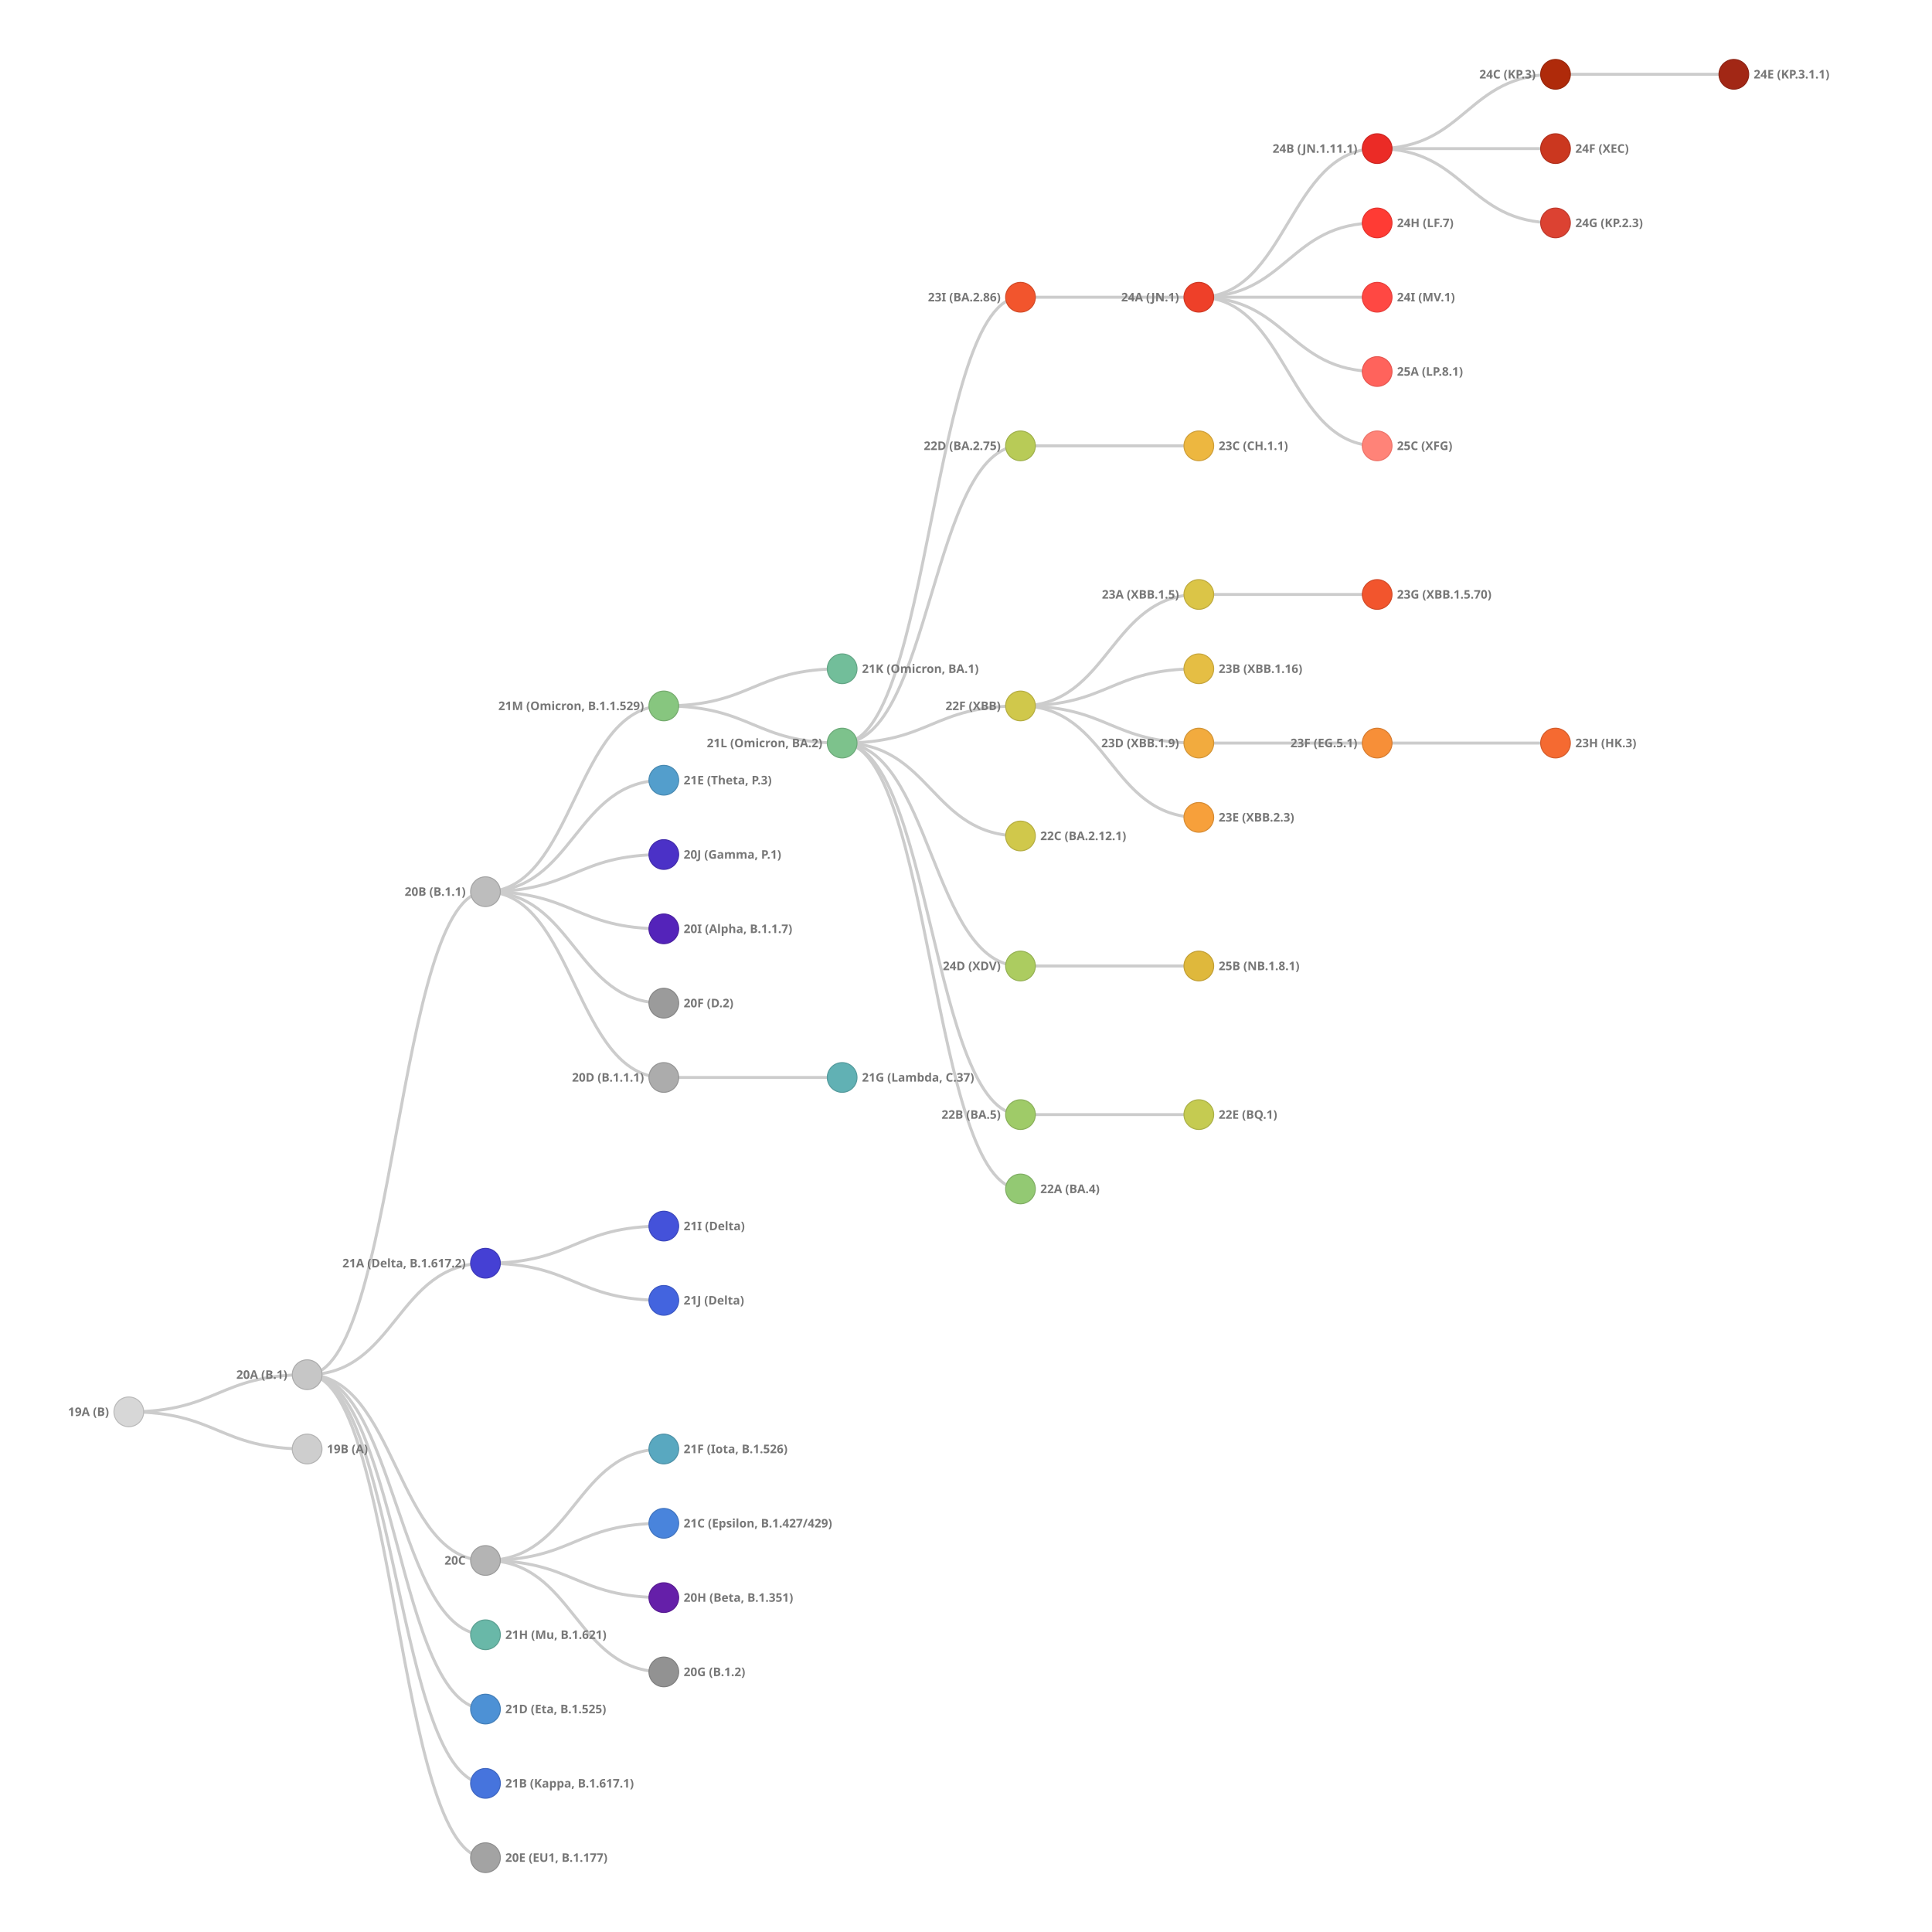
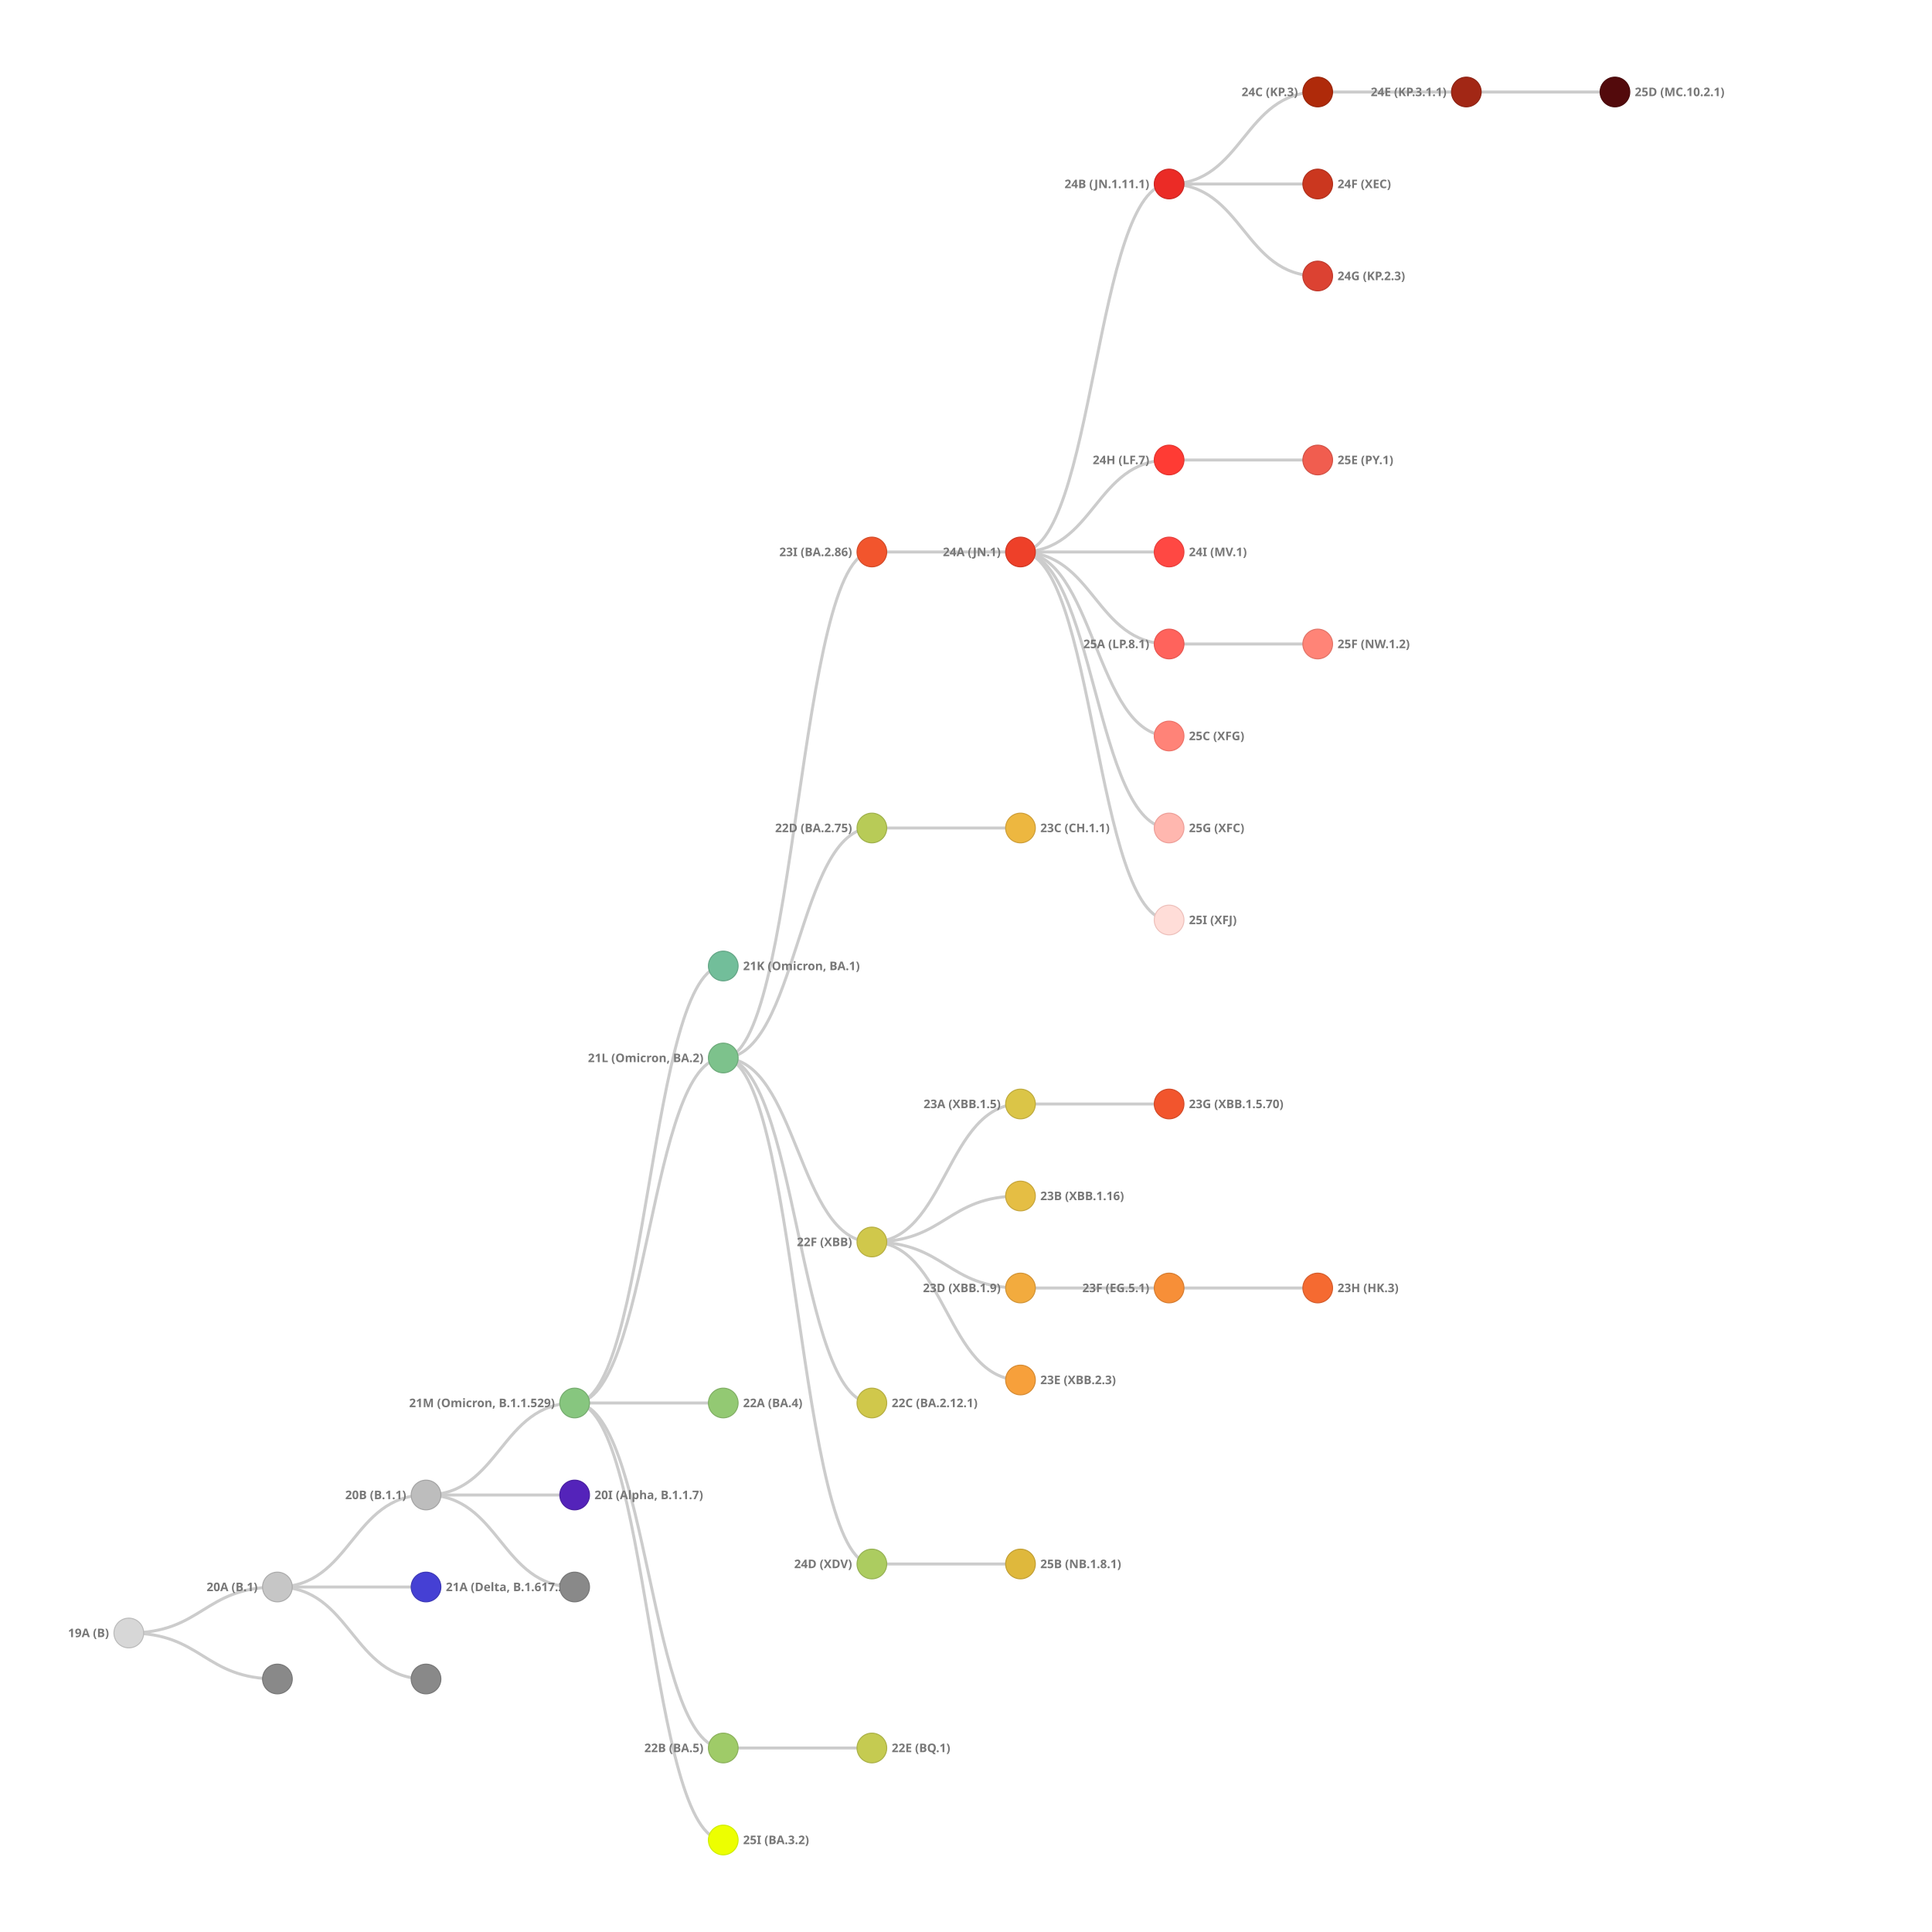
<svg xmlns="http://www.w3.org/2000/svg" class="d3-component" viewBox="-70 0 1830 1950" style="font-family: sans-serif; font-size: 1.25rem;" width="2000" height="2000">
-   <path fill="none" stroke="#ccc" stroke-width="3px" d="M 180 1387.5               C 90 1387.5,                 90 1425,                 0 1425" />
-   <path fill="none" stroke="#ccc" stroke-width="3px" d="M 180 1462.5               C 90 1462.5,                 90 1425,                 0 1425" />
-   <path fill="none" stroke="#ccc" stroke-width="3px" d="M 360 900               C 270 900,                 270 1387.5,                 180 1387.5" />
-   <path fill="none" stroke="#ccc" stroke-width="3px" d="M 360 1275               C 270 1275,                 270 1387.5,                 180 1387.5" />
-   <path fill="none" stroke="#ccc" stroke-width="3px" d="M 360 1575               C 270 1575,                 270 1387.5,                 180 1387.5" />
-   <path fill="none" stroke="#ccc" stroke-width="3px" d="M 360 1650               C 270 1650,                 270 1387.5,                 180 1387.5" />
-   <path fill="none" stroke="#ccc" stroke-width="3px" d="M 360 1725               C 270 1725,                 270 1387.5,                 180 1387.5" />
-   <path fill="none" stroke="#ccc" stroke-width="3px" d="M 360 1800               C 270 1800,                 270 1387.5,                 180 1387.5" />
-   <path fill="none" stroke="#ccc" stroke-width="3px" d="M 360 1875               C 270 1875,                 270 1387.5,                 180 1387.5" />
-   <path fill="none" stroke="#ccc" stroke-width="3px" d="M 540 712.5               C 450 712.5,                 450 900,                 360 900" />
-   <path fill="none" stroke="#ccc" stroke-width="3px" d="M 540 787.5               C 450 787.5,                 450 900,                 360 900" />
-   <path fill="none" stroke="#ccc" stroke-width="3px" d="M 540 862.5               C 450 862.5,                 450 900,                 360 900" />
-   <path fill="none" stroke="#ccc" stroke-width="3px" d="M 540 937.5               C 450 937.5,                 450 900,                 360 900" />
-   <path fill="none" stroke="#ccc" stroke-width="3px" d="M 540 1012.5               C 450 1012.5,                 450 900,                 360 900" />
-   <path fill="none" stroke="#ccc" stroke-width="3px" d="M 540 1087.5               C 450 1087.5,                 450 900,                 360 900" />
-   <path fill="none" stroke="#ccc" stroke-width="3px" d="M 540 1237.5               C 450 1237.5,                 450 1275,                 360 1275" />
-   <path fill="none" stroke="#ccc" stroke-width="3px" d="M 540 1312.5               C 450 1312.5,                 450 1275,                 360 1275" />
-   <path fill="none" stroke="#ccc" stroke-width="3px" d="M 540 1462.5               C 450 1462.5,                 450 1575,                 360 1575" />
-   <path fill="none" stroke="#ccc" stroke-width="3px" d="M 540 1537.5               C 450 1537.5,                 450 1575,                 360 1575" />
-   <path fill="none" stroke="#ccc" stroke-width="3px" d="M 540 1612.5               C 450 1612.5,                 450 1575,                 360 1575" />
-   <path fill="none" stroke="#ccc" stroke-width="3px" d="M 540 1687.5               C 450 1687.5,                 450 1575,                 360 1575" />
-   <path fill="none" stroke="#ccc" stroke-width="3px" d="M 720 675               C 630 675,                 630 712.5,                 540 712.5" />
-   <path fill="none" stroke="#ccc" stroke-width="3px" d="M 720 750               C 630 750,                 630 712.5,                 540 712.5" />
-   <path fill="none" stroke="#ccc" stroke-width="3px" d="M 720 1087.5               C 630 1087.5,                 630 1087.5,                 540 1087.5" />
-   <path fill="none" stroke="#ccc" stroke-width="3px" d="M 900 300               C 810 300,                 810 750,                 720 750" />
-   <path fill="none" stroke="#ccc" stroke-width="3px" d="M 900 450               C 810 450,                 810 750,                 720 750" />
-   <path fill="none" stroke="#ccc" stroke-width="3px" d="M 900 712.5               C 810 712.5,                 810 750,                 720 750" />
-   <path fill="none" stroke="#ccc" stroke-width="3px" d="M 900 843.75               C 810 843.75,                 810 750,                 720 750" />
-   <path fill="none" stroke="#ccc" stroke-width="3px" d="M 900 975               C 810 975,                 810 750,                 720 750" />
-   <path fill="none" stroke="#ccc" stroke-width="3px" d="M 900 1125               C 810 1125,                 810 750,                 720 750" />
-   <path fill="none" stroke="#ccc" stroke-width="3px" d="M 900 1200               C 810 1200,                 810 750,                 720 750" />
-   <path fill="none" stroke="#ccc" stroke-width="3px" d="M 1080 300               C 990 300,                 990 300,                 900 300" />
-   <path fill="none" stroke="#ccc" stroke-width="3px" d="M 1080 450               C 990 450,                 990 450,                 900 450" />
-   <path fill="none" stroke="#ccc" stroke-width="3px" d="M 1080 600               C 990 600,                 990 712.5,                 900 712.5" />
-   <path fill="none" stroke="#ccc" stroke-width="3px" d="M 1080 675               C 990 675,                 990 712.5,                 900 712.5" />
-   <path fill="none" stroke="#ccc" stroke-width="3px" d="M 1080 750               C 990 750,                 990 712.5,                 900 712.5" />
-   <path fill="none" stroke="#ccc" stroke-width="3px" d="M 1080 825               C 990 825,                 990 712.5,                 900 712.5" />
-   <path fill="none" stroke="#ccc" stroke-width="3px" d="M 1080 975               C 990 975,                 990 975,                 900 975" />
-   <path fill="none" stroke="#ccc" stroke-width="3px" d="M 1080 1125               C 990 1125,                 990 1125,                 900 1125" />
-   <path fill="none" stroke="#ccc" stroke-width="3px" d="M 1260 150               C 1170 150,                 1170 300,                 1080 300" />
-   <path fill="none" stroke="#ccc" stroke-width="3px" d="M 1260 225               C 1170 225,                 1170 300,                 1080 300" />
-   <path fill="none" stroke="#ccc" stroke-width="3px" d="M 1260 300               C 1170 300,                 1170 300,                 1080 300" />
-   <path fill="none" stroke="#ccc" stroke-width="3px" d="M 1260 375               C 1170 375,                 1170 300,                 1080 300" />
-   <path fill="none" stroke="#ccc" stroke-width="3px" d="M 1260 450               C 1170 450,                 1170 300,                 1080 300" />
-   <path fill="none" stroke="#ccc" stroke-width="3px" d="M 1260 600               C 1170 600,                 1170 600,                 1080 600" />
-   <path fill="none" stroke="#ccc" stroke-width="3px" d="M 1260 750               C 1170 750,                 1170 750,                 1080 750" />
-   <path fill="none" stroke="#ccc" stroke-width="3px" d="M 1440 75               C 1350 75,                 1350 150,                 1260 150" />
-   <path fill="none" stroke="#ccc" stroke-width="3px" d="M 1440 150               C 1350 150,                 1350 150,                 1260 150" />
-   <path fill="none" stroke="#ccc" stroke-width="3px" d="M 1440 225               C 1350 225,                 1350 150,                 1260 150" />
-   <path fill="none" stroke="#ccc" stroke-width="3px" d="M 1440 750               C 1350 750,                 1350 750,                 1260 750" />
-   <path fill="none" stroke="#ccc" stroke-width="3px" d="M 1620 75               C 1530 75,                 1530 75,                 1440 75" />
+   <path fill="none" stroke="#ccc" stroke-width="3px" d="M 150 1601.786               C 75 1601.786,                 75 1648.214,                 0 1648.214" />
+   <path fill="none" stroke="#ccc" stroke-width="3px" d="M 150 1694.643               C 75 1694.643,                 75 1648.214,                 0 1648.214" />
+   <path fill="none" stroke="#ccc" stroke-width="3px" d="M 300 1508.929               C 225 1508.929,                 225 1601.786,                 150 1601.786" />
+   <path fill="none" stroke="#ccc" stroke-width="3px" d="M 300 1601.786               C 225 1601.786,                 225 1601.786,                 150 1601.786" />
+   <path fill="none" stroke="#ccc" stroke-width="3px" d="M 300 1694.643               C 225 1694.643,                 225 1601.786,                 150 1601.786" />
+   <path fill="none" stroke="#ccc" stroke-width="3px" d="M 450 1416.071               C 375 1416.071,                 375 1508.929,                 300 1508.929" />
+   <path fill="none" stroke="#ccc" stroke-width="3px" d="M 450 1508.929               C 375 1508.929,                 375 1508.929,                 300 1508.929" />
+   <path fill="none" stroke="#ccc" stroke-width="3px" d="M 450 1601.786               C 375 1601.786,                 375 1508.929,                 300 1508.929" />
+   <path fill="none" stroke="#ccc" stroke-width="3px" d="M 600 975               C 525 975,                 525 1416.071,                 450 1416.071" />
+   <path fill="none" stroke="#ccc" stroke-width="3px" d="M 600 1067.857               C 525 1067.857,                 525 1416.071,                 450 1416.071" />
+   <path fill="none" stroke="#ccc" stroke-width="3px" d="M 600 1416.071               C 525 1416.071,                 525 1416.071,                 450 1416.071" />
+   <path fill="none" stroke="#ccc" stroke-width="3px" d="M 600 1764.286               C 525 1764.286,                 525 1416.071,                 450 1416.071" />
+   <path fill="none" stroke="#ccc" stroke-width="3px" d="M 600 1857.143               C 525 1857.143,                 525 1416.071,                 450 1416.071" />
+   <path fill="none" stroke="#ccc" stroke-width="3px" d="M 750 557.143               C 675 557.143,                 675 1067.857,                 600 1067.857" />
+   <path fill="none" stroke="#ccc" stroke-width="3px" d="M 750 835.714               C 675 835.714,                 675 1067.857,                 600 1067.857" />
+   <path fill="none" stroke="#ccc" stroke-width="3px" d="M 750 1253.571               C 675 1253.571,                 675 1067.857,                 600 1067.857" />
+   <path fill="none" stroke="#ccc" stroke-width="3px" d="M 750 1416.071               C 675 1416.071,                 675 1067.857,                 600 1067.857" />
+   <path fill="none" stroke="#ccc" stroke-width="3px" d="M 750 1578.571               C 675 1578.571,                 675 1067.857,                 600 1067.857" />
+   <path fill="none" stroke="#ccc" stroke-width="3px" d="M 750 1764.286               C 675 1764.286,                 675 1764.286,                 600 1764.286" />
+   <path fill="none" stroke="#ccc" stroke-width="3px" d="M 900 557.143               C 825 557.143,                 825 557.143,                 750 557.143" />
+   <path fill="none" stroke="#ccc" stroke-width="3px" d="M 900 835.714               C 825 835.714,                 825 835.714,                 750 835.714" />
+   <path fill="none" stroke="#ccc" stroke-width="3px" d="M 900 1114.286               C 825 1114.286,                 825 1253.571,                 750 1253.571" />
+   <path fill="none" stroke="#ccc" stroke-width="3px" d="M 900 1207.143               C 825 1207.143,                 825 1253.571,                 750 1253.571" />
+   <path fill="none" stroke="#ccc" stroke-width="3px" d="M 900 1300               C 825 1300,                 825 1253.571,                 750 1253.571" />
+   <path fill="none" stroke="#ccc" stroke-width="3px" d="M 900 1392.857               C 825 1392.857,                 825 1253.571,                 750 1253.571" />
+   <path fill="none" stroke="#ccc" stroke-width="3px" d="M 900 1578.571               C 825 1578.571,                 825 1578.571,                 750 1578.571" />
+   <path fill="none" stroke="#ccc" stroke-width="3px" d="M 1050 185.714               C 975 185.714,                 975 557.143,                 900 557.143" />
+   <path fill="none" stroke="#ccc" stroke-width="3px" d="M 1050 464.286               C 975 464.286,                 975 557.143,                 900 557.143" />
+   <path fill="none" stroke="#ccc" stroke-width="3px" d="M 1050 557.143               C 975 557.143,                 975 557.143,                 900 557.143" />
+   <path fill="none" stroke="#ccc" stroke-width="3px" d="M 1050 650               C 975 650,                 975 557.143,                 900 557.143" />
+   <path fill="none" stroke="#ccc" stroke-width="3px" d="M 1050 742.857               C 975 742.857,                 975 557.143,                 900 557.143" />
+   <path fill="none" stroke="#ccc" stroke-width="3px" d="M 1050 835.714               C 975 835.714,                 975 557.143,                 900 557.143" />
+   <path fill="none" stroke="#ccc" stroke-width="3px" d="M 1050 928.571               C 975 928.571,                 975 557.143,                 900 557.143" />
+   <path fill="none" stroke="#ccc" stroke-width="3px" d="M 1050 1114.286               C 975 1114.286,                 975 1114.286,                 900 1114.286" />
+   <path fill="none" stroke="#ccc" stroke-width="3px" d="M 1050 1300               C 975 1300,                 975 1300,                 900 1300" />
+   <path fill="none" stroke="#ccc" stroke-width="3px" d="M 1200 92.857               C 1125 92.857,                 1125 185.714,                 1050 185.714" />
+   <path fill="none" stroke="#ccc" stroke-width="3px" d="M 1200 185.714               C 1125 185.714,                 1125 185.714,                 1050 185.714" />
+   <path fill="none" stroke="#ccc" stroke-width="3px" d="M 1200 278.571               C 1125 278.571,                 1125 185.714,                 1050 185.714" />
+   <path fill="none" stroke="#ccc" stroke-width="3px" d="M 1200 464.286               C 1125 464.286,                 1125 464.286,                 1050 464.286" />
+   <path fill="none" stroke="#ccc" stroke-width="3px" d="M 1200 650               C 1125 650,                 1125 650,                 1050 650" />
+   <path fill="none" stroke="#ccc" stroke-width="3px" d="M 1200 1300               C 1125 1300,                 1125 1300,                 1050 1300" />
+   <path fill="none" stroke="#ccc" stroke-width="3px" d="M 1350 92.857               C 1275 92.857,                 1275 92.857,                 1200 92.857" />
+   <path fill="none" stroke="#ccc" stroke-width="3px" d="M 1500 92.857               C 1425 92.857,                 1425 92.857,                 1350 92.857" />
  <g transform="translate(50,50)" />
-   <g class="node" transform="translate(0, 1425)">
+   <g class="node" transform="translate(0, 1648.214)">
    <circle class="node" r="15" cursor="pointer" style="fill: rgb(215, 215, 215); stroke: rgb(186, 186, 186);" />
    <text dy=".35em" x="-20" text-anchor="end" fill="#777" font-weight="700">19A (B)</text>
  </g>
-   <g class="node" transform="translate(180, 1387.5)">
+   <g class="node" transform="translate(150, 1601.786)">
    <circle class="node" r="15" cursor="pointer" style="fill: rgb(198, 198, 198); stroke: rgb(171, 171, 171);" />
    <text dy=".35em" x="-20" text-anchor="end" fill="#777" font-weight="700">20A (B.1)</text>
  </g>
-   <g class="node" transform="translate(180, 1462.5)">
-     <circle class="node" r="15" cursor="pointer" style="fill: rgb(206, 206, 206); stroke: rgb(179, 179, 179);" />
-     <text dy=".35em" x="20" text-anchor="start" fill="#777" font-weight="700">19B (A)</text>
-   </g>
-   <g class="node" transform="translate(360, 900)">
+   <g class="node" transform="translate(150, 1694.643)">
+     <circle class="node" r="15" cursor="pointer" style="fill: rgb(137, 137, 137); stroke: rgb(119, 119, 119);" />
+     <text dy=".35em" x="20" text-anchor="start" fill="#777" font-weight="700" />
+   </g>
+   <g class="node" transform="translate(300, 1508.929)">
    <circle class="node" r="15" cursor="pointer" style="fill: rgb(189, 189, 189); stroke: rgb(164, 164, 164);" />
    <text dy=".35em" x="-20" text-anchor="end" fill="#777" font-weight="700">20B (B.1.1)</text>
  </g>
-   <g class="node" transform="translate(360, 1275)">
+   <g class="node" transform="translate(300, 1601.786)">
    <circle class="node" r="15" cursor="pointer" style="fill: rgb(69, 64, 212); stroke: rgb(60, 56, 183);" />
-     <text dy=".35em" x="-20" text-anchor="end" fill="#777" font-weight="700">21A (Delta, B.1.617.2)</text>
-   </g>
-   <g class="node" transform="translate(360, 1575)">
-     <circle class="node" r="15" cursor="pointer" style="fill: rgb(180, 180, 180); stroke: rgb(156, 156, 156);" />
-     <text dy=".35em" x="-20" text-anchor="end" fill="#777" font-weight="700">20C</text>
-   </g>
-   <g class="node" transform="translate(360, 1650)">
-     <circle class="node" r="15" cursor="pointer" style="fill: rgb(105, 184, 168); stroke: rgb(91, 159, 145);" />
-     <text dy=".35em" x="20" text-anchor="start" fill="#777" font-weight="700">21H (Mu, B.1.621)</text>
-   </g>
-   <g class="node" transform="translate(360, 1725)">
-     <circle class="node" r="15" cursor="pointer" style="fill: rgb(77, 145, 213); stroke: rgb(67, 126, 184);" />
-     <text dy=".35em" x="20" text-anchor="start" fill="#777" font-weight="700">21D (Eta, B.1.525)</text>
-   </g>
-   <g class="node" transform="translate(360, 1800)">
-     <circle class="node" r="15" cursor="pointer" style="fill: rgb(70, 116, 221); stroke: rgb(61, 101, 192);" />
-     <text dy=".35em" x="20" text-anchor="start" fill="#777" font-weight="700">21B (Kappa, B.1.617.1)</text>
-   </g>
-   <g class="node" transform="translate(360, 1875)">
-     <circle class="node" r="15" cursor="pointer" style="fill: rgb(163, 163, 163); stroke: rgb(142, 142, 142);" />
-     <text dy=".35em" x="20" text-anchor="start" fill="#777" font-weight="700">20E (EU1, B.1.177)</text>
-   </g>
-   <g class="node" transform="translate(540, 712.5)">
+     <text dy=".35em" x="20" text-anchor="start" fill="#777" font-weight="700">21A (Delta, B.1.617.2)</text>
+   </g>
+   <g class="node" transform="translate(300, 1694.643)">
+     <circle class="node" r="15" cursor="pointer" style="fill: rgb(137, 137, 137); stroke: rgb(119, 119, 119);" />
+     <text dy=".35em" x="20" text-anchor="start" fill="#777" font-weight="700" />
+   </g>
+   <g class="node" transform="translate(450, 1416.071)">
    <circle class="node" r="15" cursor="pointer" style="fill: rgb(135, 198, 127); stroke: rgb(117, 171, 110);" />
    <text dy=".35em" x="-20" text-anchor="end" fill="#777" font-weight="700">21M (Omicron, B.1.1.529)</text>
  </g>
-   <g class="node" transform="translate(540, 787.5)">
-     <circle class="node" r="15" cursor="pointer" style="fill: rgb(83, 158, 204); stroke: rgb(72, 137, 177);" />
-     <text dy=".35em" x="20" text-anchor="start" fill="#777" font-weight="700">21E (Theta, P.3)</text>
-   </g>
-   <g class="node" transform="translate(540, 862.5)">
-     <circle class="node" r="15" cursor="pointer" style="fill: rgb(75, 49, 199); stroke: rgb(65, 43, 172);" />
-     <text dy=".35em" x="20" text-anchor="start" fill="#777" font-weight="700">20J (Gamma, P.1)</text>
-   </g>
-   <g class="node" transform="translate(540, 937.5)">
+   <g class="node" transform="translate(450, 1508.929)">
    <circle class="node" r="15" cursor="pointer" style="fill: rgb(84, 35, 186); stroke: rgb(73, 31, 161);" />
    <text dy=".35em" x="20" text-anchor="start" fill="#777" font-weight="700">20I (Alpha, B.1.1.7)</text>
  </g>
-   <g class="node" transform="translate(540, 1012.5)">
-     <circle class="node" r="15" cursor="pointer" style="fill: rgb(155, 155, 155); stroke: rgb(134, 134, 134);" />
-     <text dy=".35em" x="20" text-anchor="start" fill="#777" font-weight="700">20F (D.2)</text>
-   </g>
-   <g class="node" transform="translate(540, 1087.5)">
-     <circle class="node" r="15" cursor="pointer" style="fill: rgb(172, 172, 172); stroke: rgb(149, 149, 149);" />
-     <text dy=".35em" x="-20" text-anchor="end" fill="#777" font-weight="700">20D (B.1.1.1)</text>
-   </g>
-   <g class="node" transform="translate(540, 1237.5)">
-     <circle class="node" r="15" cursor="pointer" style="fill: rgb(68, 82, 218); stroke: rgb(59, 71, 189);" />
-     <text dy=".35em" x="20" text-anchor="start" fill="#777" font-weight="700">21I (Delta)</text>
-   </g>
-   <g class="node" transform="translate(540, 1312.5)">
-     <circle class="node" r="15" cursor="pointer" style="fill: rgb(67, 100, 223); stroke: rgb(58, 87, 194);" />
-     <text dy=".35em" x="20" text-anchor="start" fill="#777" font-weight="700">21J (Delta)</text>
-   </g>
-   <g class="node" transform="translate(540, 1462.5)">
-     <circle class="node" r="15" cursor="pointer" style="fill: rgb(89, 168, 192); stroke: rgb(77, 145, 167);" />
-     <text dy=".35em" x="20" text-anchor="start" fill="#777" font-weight="700">21F (Iota, B.1.526)</text>
-   </g>
-   <g class="node" transform="translate(540, 1537.5)">
-     <circle class="node" r="15" cursor="pointer" style="fill: rgb(73, 132, 220); stroke: rgb(63, 115, 191);" />
-     <text dy=".35em" x="20" text-anchor="start" fill="#777" font-weight="700">21C (Epsilon, B.1.427/429)</text>
-   </g>
-   <g class="node" transform="translate(540, 1612.5)">
-     <circle class="node" r="15" cursor="pointer" style="fill: rgb(101, 31, 169); stroke: rgb(88, 27, 146);" />
-     <text dy=".35em" x="20" text-anchor="start" fill="#777" font-weight="700">20H (Beta, B.1.351)</text>
-   </g>
-   <g class="node" transform="translate(540, 1687.5)">
-     <circle class="node" r="15" cursor="pointer" style="fill: rgb(146, 146, 146); stroke: rgb(127, 127, 127);" />
-     <text dy=".35em" x="20" text-anchor="start" fill="#777" font-weight="700">20G (B.1.2)</text>
-   </g>
-   <g class="node" transform="translate(720, 675)">
+   <g class="node" transform="translate(450, 1601.786)">
+     <circle class="node" r="15" cursor="pointer" style="fill: rgb(137, 137, 137); stroke: rgb(119, 119, 119);" />
+     <text dy=".35em" x="20" text-anchor="start" fill="#777" font-weight="700" />
+   </g>
+   <g class="node" transform="translate(600, 975)">
    <circle class="node" r="15" cursor="pointer" style="fill: rgb(114, 190, 154); stroke: rgb(99, 165, 133);" />
    <text dy=".35em" x="20" text-anchor="start" fill="#777" font-weight="700">21K (Omicron, BA.1)</text>
  </g>
-   <g class="node" transform="translate(720, 750)">
+   <g class="node" transform="translate(600, 1067.857)">
    <circle class="node" r="15" cursor="pointer" style="fill: rgb(125, 194, 140); stroke: rgb(108, 169, 121);" />
    <text dy=".35em" x="-20" text-anchor="end" fill="#777" font-weight="700">21L (Omicron, BA.2)</text>
  </g>
-   <g class="node" transform="translate(720, 1087.5)">
-     <circle class="node" r="15" cursor="pointer" style="fill: rgb(97, 177, 180); stroke: rgb(84, 154, 156);" />
-     <text dy=".35em" x="20" text-anchor="start" fill="#777" font-weight="700">21G (Lambda, C.37)</text>
-   </g>
-   <g class="node" transform="translate(900, 300)">
+   <g class="node" transform="translate(600, 1416.071)">
+     <circle class="node" r="15" cursor="pointer" style="fill: rgb(147, 201, 115); stroke: rgb(128, 174, 100);" />
+     <text dy=".35em" x="20" text-anchor="start" fill="#777" font-weight="700">22A (BA.4)</text>
+   </g>
+   <g class="node" transform="translate(600, 1764.286)">
+     <circle class="node" r="15" cursor="pointer" style="fill: rgb(159, 203, 104); stroke: rgb(138, 176, 90);" />
+     <text dy=".35em" x="-20" text-anchor="end" fill="#777" font-weight="700">22B (BA.5)</text>
+   </g>
+   <g class="node" transform="translate(600, 1857.143)">
+     <circle class="node" r="15" cursor="pointer" style="fill: rgb(237, 255, 0); stroke: rgb(206, 237, 0);" />
+     <text dy=".35em" x="20" text-anchor="start" fill="#777" font-weight="700">25I (BA.3.2)</text>
+   </g>
+   <g class="node" transform="translate(750, 557.1429)">
    <circle class="node" r="15" cursor="pointer" style="fill: rgb(242, 85, 45); stroke: rgb(210, 74, 39);" />
    <text dy=".35em" x="-20" text-anchor="end" fill="#777" font-weight="700">23I (BA.2.86)</text>
  </g>
-   <g class="node" transform="translate(900, 450)">
+   <g class="node" transform="translate(750, 835.7143)">
    <circle class="node" r="15" cursor="pointer" style="fill: rgb(184, 203, 87); stroke: rgb(159, 176, 75);" />
    <text dy=".35em" x="-20" text-anchor="end" fill="#777" font-weight="700">22D (BA.2.75)</text>
  </g>
-   <g class="node" transform="translate(900, 712.5)">
+   <g class="node" transform="translate(750, 1253.571)">
    <circle class="node" r="15" cursor="pointer" style="fill: rgb(208, 200, 75); stroke: rgb(181, 173, 65);" />
    <text dy=".35em" x="-20" text-anchor="end" fill="#777" font-weight="700">22F (XBB)</text>
  </g>
-   <g class="node" transform="translate(900, 843.75)">
+   <g class="node" transform="translate(750, 1416.071)">
    <circle class="node" r="15" cursor="pointer" style="fill: rgb(208, 200, 75); stroke: rgb(181, 173, 65);" />
    <text dy=".35em" x="20" text-anchor="start" fill="#777" font-weight="700">22C (BA.2.12.1)</text>
  </g>
-   <g class="node" transform="translate(900, 975)">
+   <g class="node" transform="translate(750, 1578.571)">
    <circle class="node" r="15" cursor="pointer" style="fill: rgb(172, 204, 96); stroke: rgb(149, 177, 83);" />
    <text dy=".35em" x="-20" text-anchor="end" fill="#777" font-weight="700">24D (XDV)</text>
  </g>
-   <g class="node" transform="translate(900, 1125)">
-     <circle class="node" r="15" cursor="pointer" style="fill: rgb(159, 203, 104); stroke: rgb(138, 176, 90);" />
-     <text dy=".35em" x="-20" text-anchor="end" fill="#777" font-weight="700">22B (BA.5)</text>
-   </g>
-   <g class="node" transform="translate(900, 1200)">
-     <circle class="node" r="15" cursor="pointer" style="fill: rgb(147, 201, 115); stroke: rgb(128, 174, 100);" />
-     <text dy=".35em" x="20" text-anchor="start" fill="#777" font-weight="700">22A (BA.4)</text>
-   </g>
-   <g class="node" transform="translate(1080, 300)">
+   <g class="node" transform="translate(750, 1764.286)">
+     <circle class="node" r="15" cursor="pointer" style="fill: rgb(197, 203, 81); stroke: rgb(170, 176, 70);" />
+     <text dy=".35em" x="20" text-anchor="start" fill="#777" font-weight="700">22E (BQ.1)</text>
+   </g>
+   <g class="node" transform="translate(900, 557.1429)">
    <circle class="node" r="15" cursor="pointer" style="fill: rgb(238, 64, 41); stroke: rgb(207, 56, 35);" />
    <text dy=".35em" x="-20" text-anchor="end" fill="#777" font-weight="700">24A (JN.1)</text>
  </g>
-   <g class="node" transform="translate(1080, 450)">
+   <g class="node" transform="translate(900, 835.7143)">
    <circle class="node" r="15" cursor="pointer" style="fill: rgb(237, 183, 64); stroke: rgb(206, 158, 56);" />
    <text dy=".35em" x="20" text-anchor="start" fill="#777" font-weight="700">23C (CH.1.1)</text>
  </g>
-   <g class="node" transform="translate(1080, 600)">
+   <g class="node" transform="translate(900, 1114.286)">
    <circle class="node" r="15" cursor="pointer" style="fill: rgb(219, 197, 71); stroke: rgb(190, 170, 61);" />
    <text dy=".35em" x="-20" text-anchor="end" fill="#777" font-weight="700">23A (XBB.1.5)</text>
  </g>
-   <g class="node" transform="translate(1080, 675)">
+   <g class="node" transform="translate(900, 1207.143)">
    <circle class="node" r="15" cursor="pointer" style="fill: rgb(229, 190, 68); stroke: rgb(198, 165, 59);" />
    <text dy=".35em" x="20" text-anchor="start" fill="#777" font-weight="700">23B (XBB.1.16)</text>
  </g>
-   <g class="node" transform="translate(1080, 750)">
+   <g class="node" transform="translate(900, 1300)">
    <circle class="node" r="15" cursor="pointer" style="fill: rgb(242, 171, 62); stroke: rgb(210, 148, 54);" />
    <text dy=".35em" x="-20" text-anchor="end" fill="#777" font-weight="700">23D (XBB.1.9)</text>
  </g>
-   <g class="node" transform="translate(1080, 825)">
+   <g class="node" transform="translate(900, 1392.857)">
    <circle class="node" r="15" cursor="pointer" style="fill: rgb(247, 160, 59); stroke: rgb(214, 139, 51);" />
    <text dy=".35em" x="20" text-anchor="start" fill="#777" font-weight="700">23E (XBB.2.3)</text>
  </g>
-   <g class="node" transform="translate(1080, 975)">
+   <g class="node" transform="translate(900, 1578.571)">
    <circle class="node" r="15" cursor="pointer" style="fill: rgb(223, 184, 60); stroke: rgb(194, 159, 52);" />
    <text dy=".35em" x="20" text-anchor="start" fill="#777" font-weight="700">25B (NB.1.8.1)</text>
  </g>
-   <g class="node" transform="translate(1080, 1125)">
-     <circle class="node" r="15" cursor="pointer" style="fill: rgb(197, 203, 81); stroke: rgb(170, 176, 70);" />
-     <text dy=".35em" x="20" text-anchor="start" fill="#777" font-weight="700">22E (BQ.1)</text>
-   </g>
-   <g class="node" transform="translate(1260, 150)">
+   <g class="node" transform="translate(1050, 185.7143)">
    <circle class="node" r="15" cursor="pointer" style="fill: rgb(235, 43, 38); stroke: rgb(204, 37, 33);" />
    <text dy=".35em" x="-20" text-anchor="end" fill="#777" font-weight="700">24B (JN.1.11.1)</text>
  </g>
-   <g class="node" transform="translate(1260, 225)">
+   <g class="node" transform="translate(1050, 464.2857)">
    <circle class="node" r="15" cursor="pointer" style="fill: rgb(255, 59, 52); stroke: rgb(227, 51, 45);" />
-     <text dy=".35em" x="20" text-anchor="start" fill="#777" font-weight="700">24H (LF.7)</text>
-   </g>
-   <g class="node" transform="translate(1260, 300)">
+     <text dy=".35em" x="-20" text-anchor="end" fill="#777" font-weight="700">24H (LF.7)</text>
+   </g>
+   <g class="node" transform="translate(1050, 557.1429)">
    <circle class="node" r="15" cursor="pointer" style="fill: rgb(255, 72, 67); stroke: rgb(231, 62, 58);" />
    <text dy=".35em" x="20" text-anchor="start" fill="#777" font-weight="700">24I (MV.1)</text>
  </g>
-   <g class="node" transform="translate(1260, 375)">
+   <g class="node" transform="translate(1050, 650)">
    <circle class="node" r="15" cursor="pointer" style="fill: rgb(255, 99, 92); stroke: rgb(231, 86, 80);" />
-     <text dy=".35em" x="20" text-anchor="start" fill="#777" font-weight="700">25A (LP.8.1)</text>
-   </g>
-   <g class="node" transform="translate(1260, 450)">
+     <text dy=".35em" x="-20" text-anchor="end" fill="#777" font-weight="700">25A (LP.8.1)</text>
+   </g>
+   <g class="node" transform="translate(1050, 742.8571)">
    <circle class="node" r="15" cursor="pointer" style="fill: rgb(255, 131, 120); stroke: rgb(237, 114, 104);" />
    <text dy=".35em" x="20" text-anchor="start" fill="#777" font-weight="700">25C (XFG)</text>
  </g>
-   <g class="node" transform="translate(1260, 600)">
+   <g class="node" transform="translate(1050, 835.7143)">
+     <circle class="node" r="15" cursor="pointer" style="fill: rgb(255, 183, 175); stroke: rgb(237, 158, 152);" />
+     <text dy=".35em" x="20" text-anchor="start" fill="#777" font-weight="700">25G (XFC)</text>
+   </g>
+   <g class="node" transform="translate(1050, 928.5714)">
+     <circle class="node" r="15" cursor="pointer" style="fill: rgb(255, 221, 216); stroke: rgb(237, 192, 187);" />
+     <text dy=".35em" x="20" text-anchor="start" fill="#777" font-weight="700">25I (XFJ)</text>
+   </g>
+   <g class="node" transform="translate(1050, 1114.286)">
    <circle class="node" r="15" cursor="pointer" style="fill: rgb(242, 85, 45); stroke: rgb(210, 74, 39);" />
    <text dy=".35em" x="20" text-anchor="start" fill="#777" font-weight="700">23G (XBB.1.5.70)</text>
  </g>
-   <g class="node" transform="translate(1260, 750)">
+   <g class="node" transform="translate(1050, 1300)">
    <circle class="node" r="15" cursor="pointer" style="fill: rgb(247, 143, 56); stroke: rgb(214, 124, 48);" />
    <text dy=".35em" x="-20" text-anchor="end" fill="#777" font-weight="700">23F (EG.5.1)</text>
  </g>
-   <g class="node" transform="translate(1440, 75)">
+   <g class="node" transform="translate(1200, 92.85714)">
    <circle class="node" r="15" cursor="pointer" style="fill: rgb(175, 42, 10); stroke: rgb(152, 36, 8);" />
    <text dy=".35em" x="-20" text-anchor="end" fill="#777" font-weight="700">24C (KP.3)</text>
  </g>
-   <g class="node" transform="translate(1440, 150)">
+   <g class="node" transform="translate(1200, 185.7143)">
    <circle class="node" r="15" cursor="pointer" style="fill: rgb(203, 55, 31); stroke: rgb(176, 47, 27);" />
    <text dy=".35em" x="20" text-anchor="start" fill="#777" font-weight="700">24F (XEC)</text>
  </g>
-   <g class="node" transform="translate(1440, 225)">
+   <g class="node" transform="translate(1200, 278.5714)">
    <circle class="node" r="15" cursor="pointer" style="fill: rgb(220, 66, 50); stroke: rgb(191, 57, 44);" />
    <text dy=".35em" x="20" text-anchor="start" fill="#777" font-weight="700">24G (KP.2.3)</text>
  </g>
-   <g class="node" transform="translate(1440, 750)">
+   <g class="node" transform="translate(1200, 464.2857)">
+     <circle class="node" r="15" cursor="pointer" style="fill: rgb(241, 93, 79); stroke: rgb(209, 81, 69);" />
+     <text dy=".35em" x="20" text-anchor="start" fill="#777" font-weight="700">25E (PY.1)</text>
+   </g>
+   <g class="node" transform="translate(1200, 650)">
+     <circle class="node" r="15" cursor="pointer" style="fill: rgb(255, 132, 119); stroke: rgb(225, 115, 103);" />
+     <text dy=".35em" x="20" text-anchor="start" fill="#777" font-weight="700">25F (NW.1.2)</text>
+   </g>
+   <g class="node" transform="translate(1200, 1300)">
    <circle class="node" r="15" cursor="pointer" style="fill: rgb(245, 106, 49); stroke: rgb(212, 92, 43);" />
    <text dy=".35em" x="20" text-anchor="start" fill="#777" font-weight="700">23H (HK.3)</text>
  </g>
-   <g class="node" transform="translate(1620, 75)">
+   <g class="node" transform="translate(1350, 92.85714)">
    <circle class="node" r="15" cursor="pointer" style="fill: rgb(162, 39, 21); stroke: rgb(141, 34, 19);" />
-     <text dy=".35em" x="20" text-anchor="start" fill="#777" font-weight="700">24E (KP.3.1.1)</text>
+     <text dy=".35em" x="-20" text-anchor="end" fill="#777" font-weight="700">24E (KP.3.1.1)</text>
+   </g>
+   <g class="node" transform="translate(1500, 92.85714)">
+     <circle class="node" r="15" cursor="pointer" style="fill: rgb(83, 10, 12); stroke: rgb(72, 8, 10);" />
+     <text dy=".35em" x="20" text-anchor="start" fill="#777" font-weight="700">25D (MC.10.2.1)</text>
  </g>
</svg>
